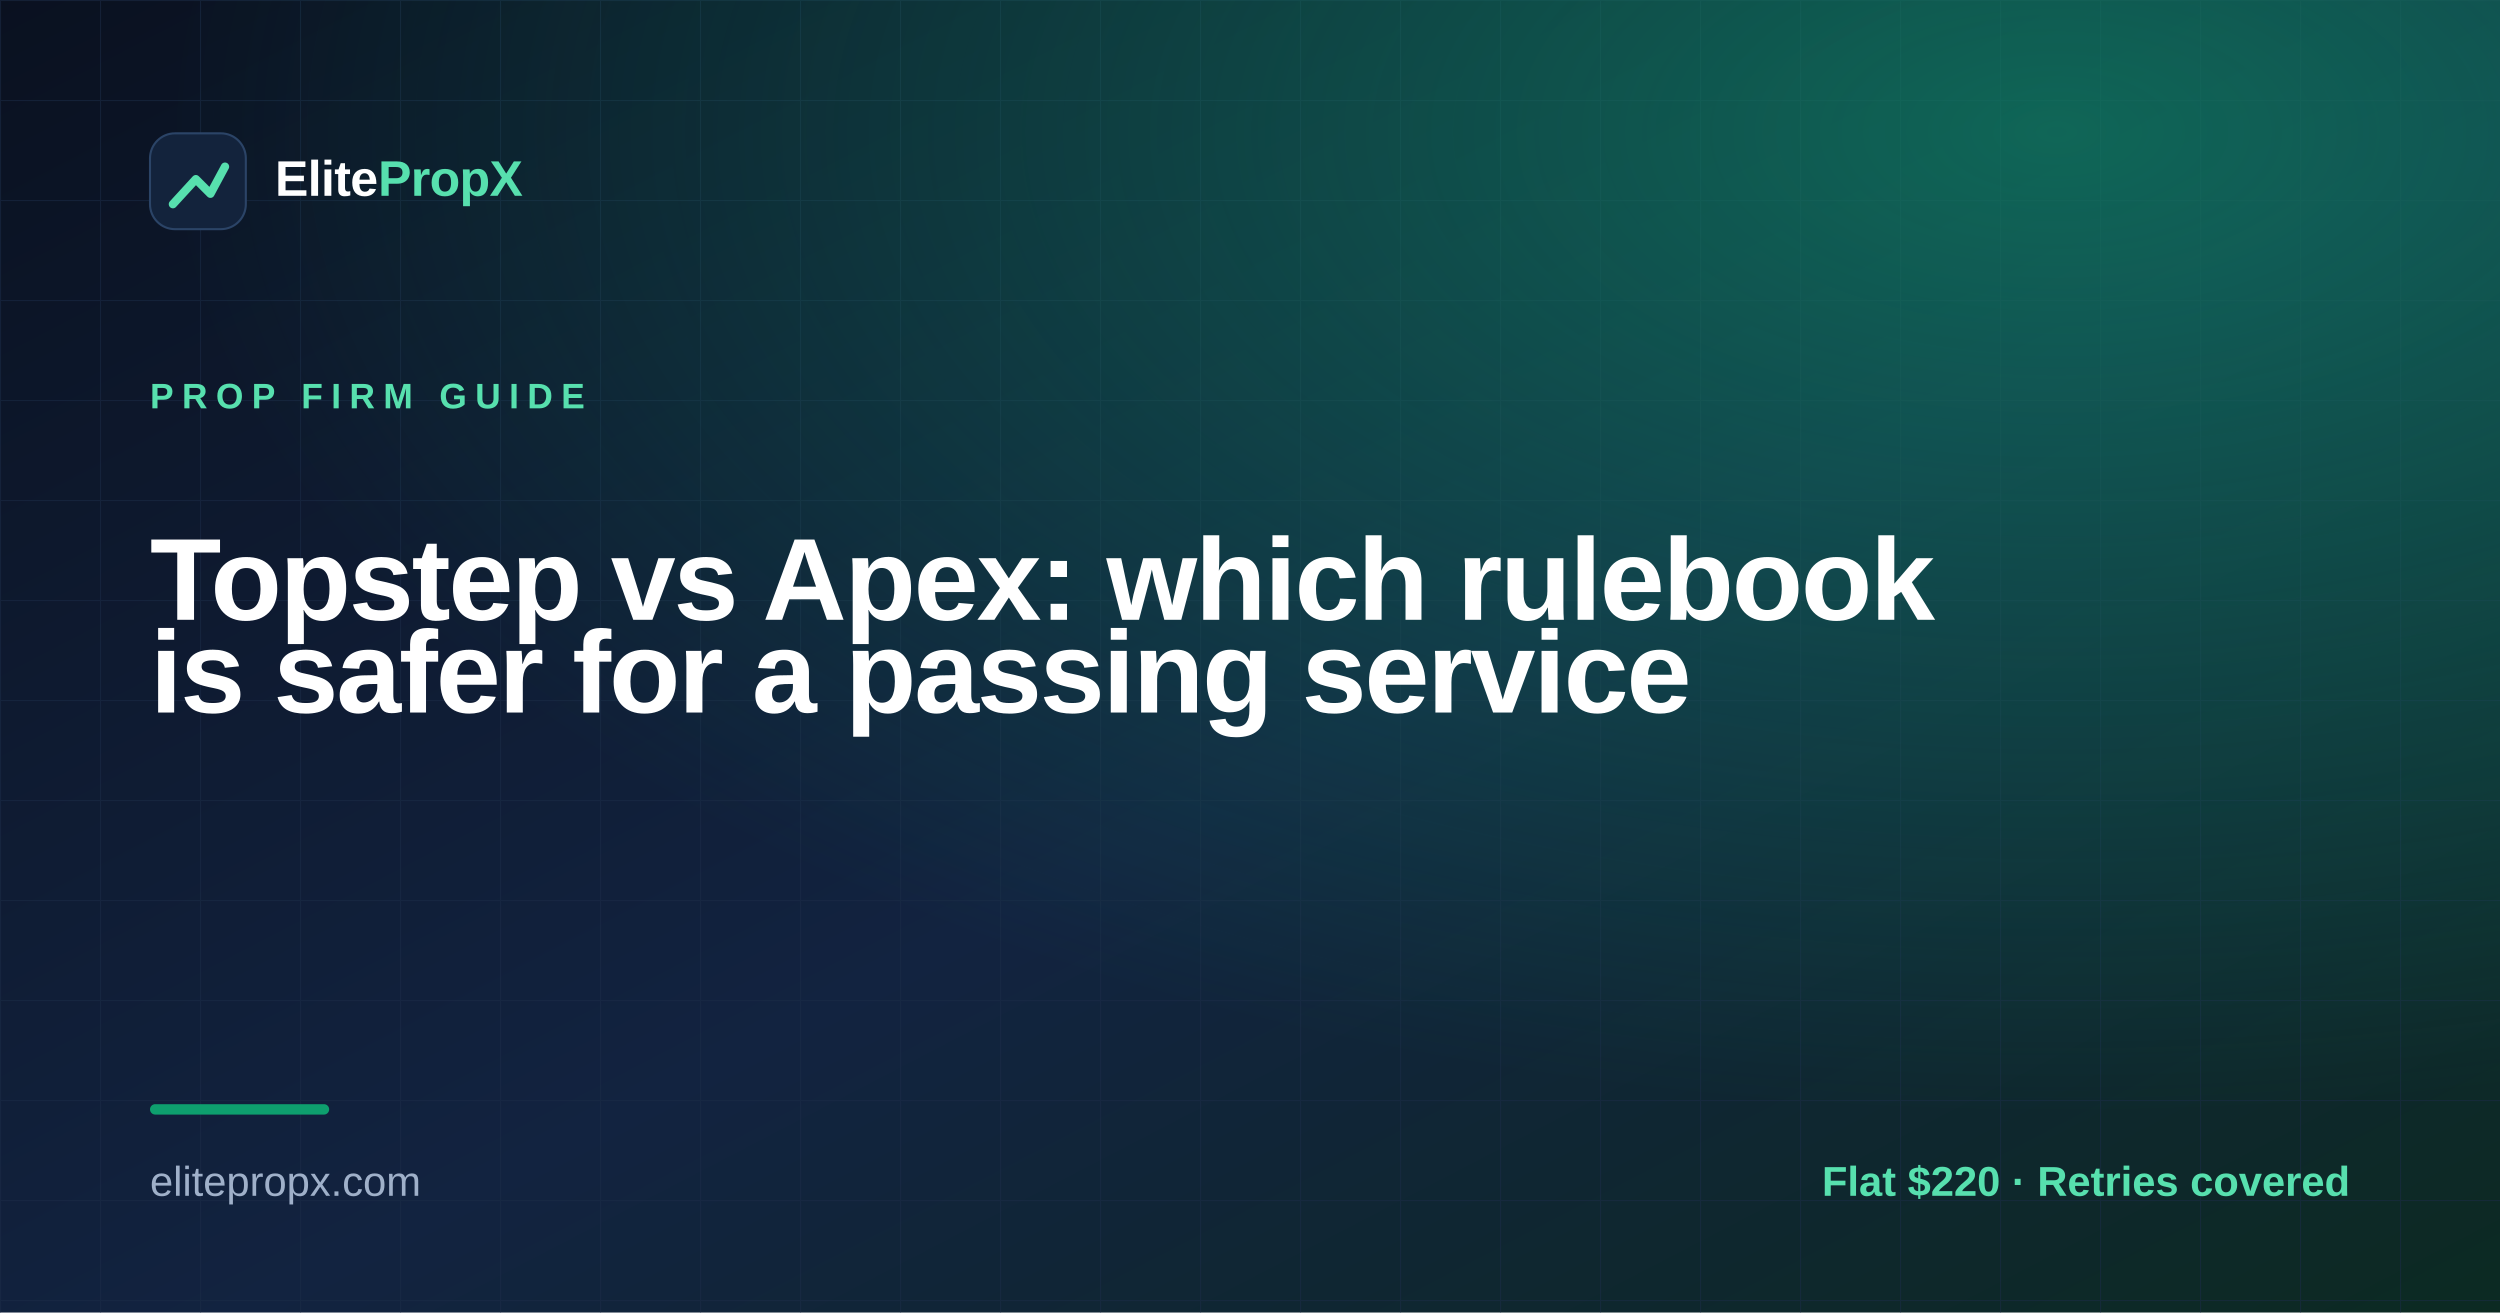
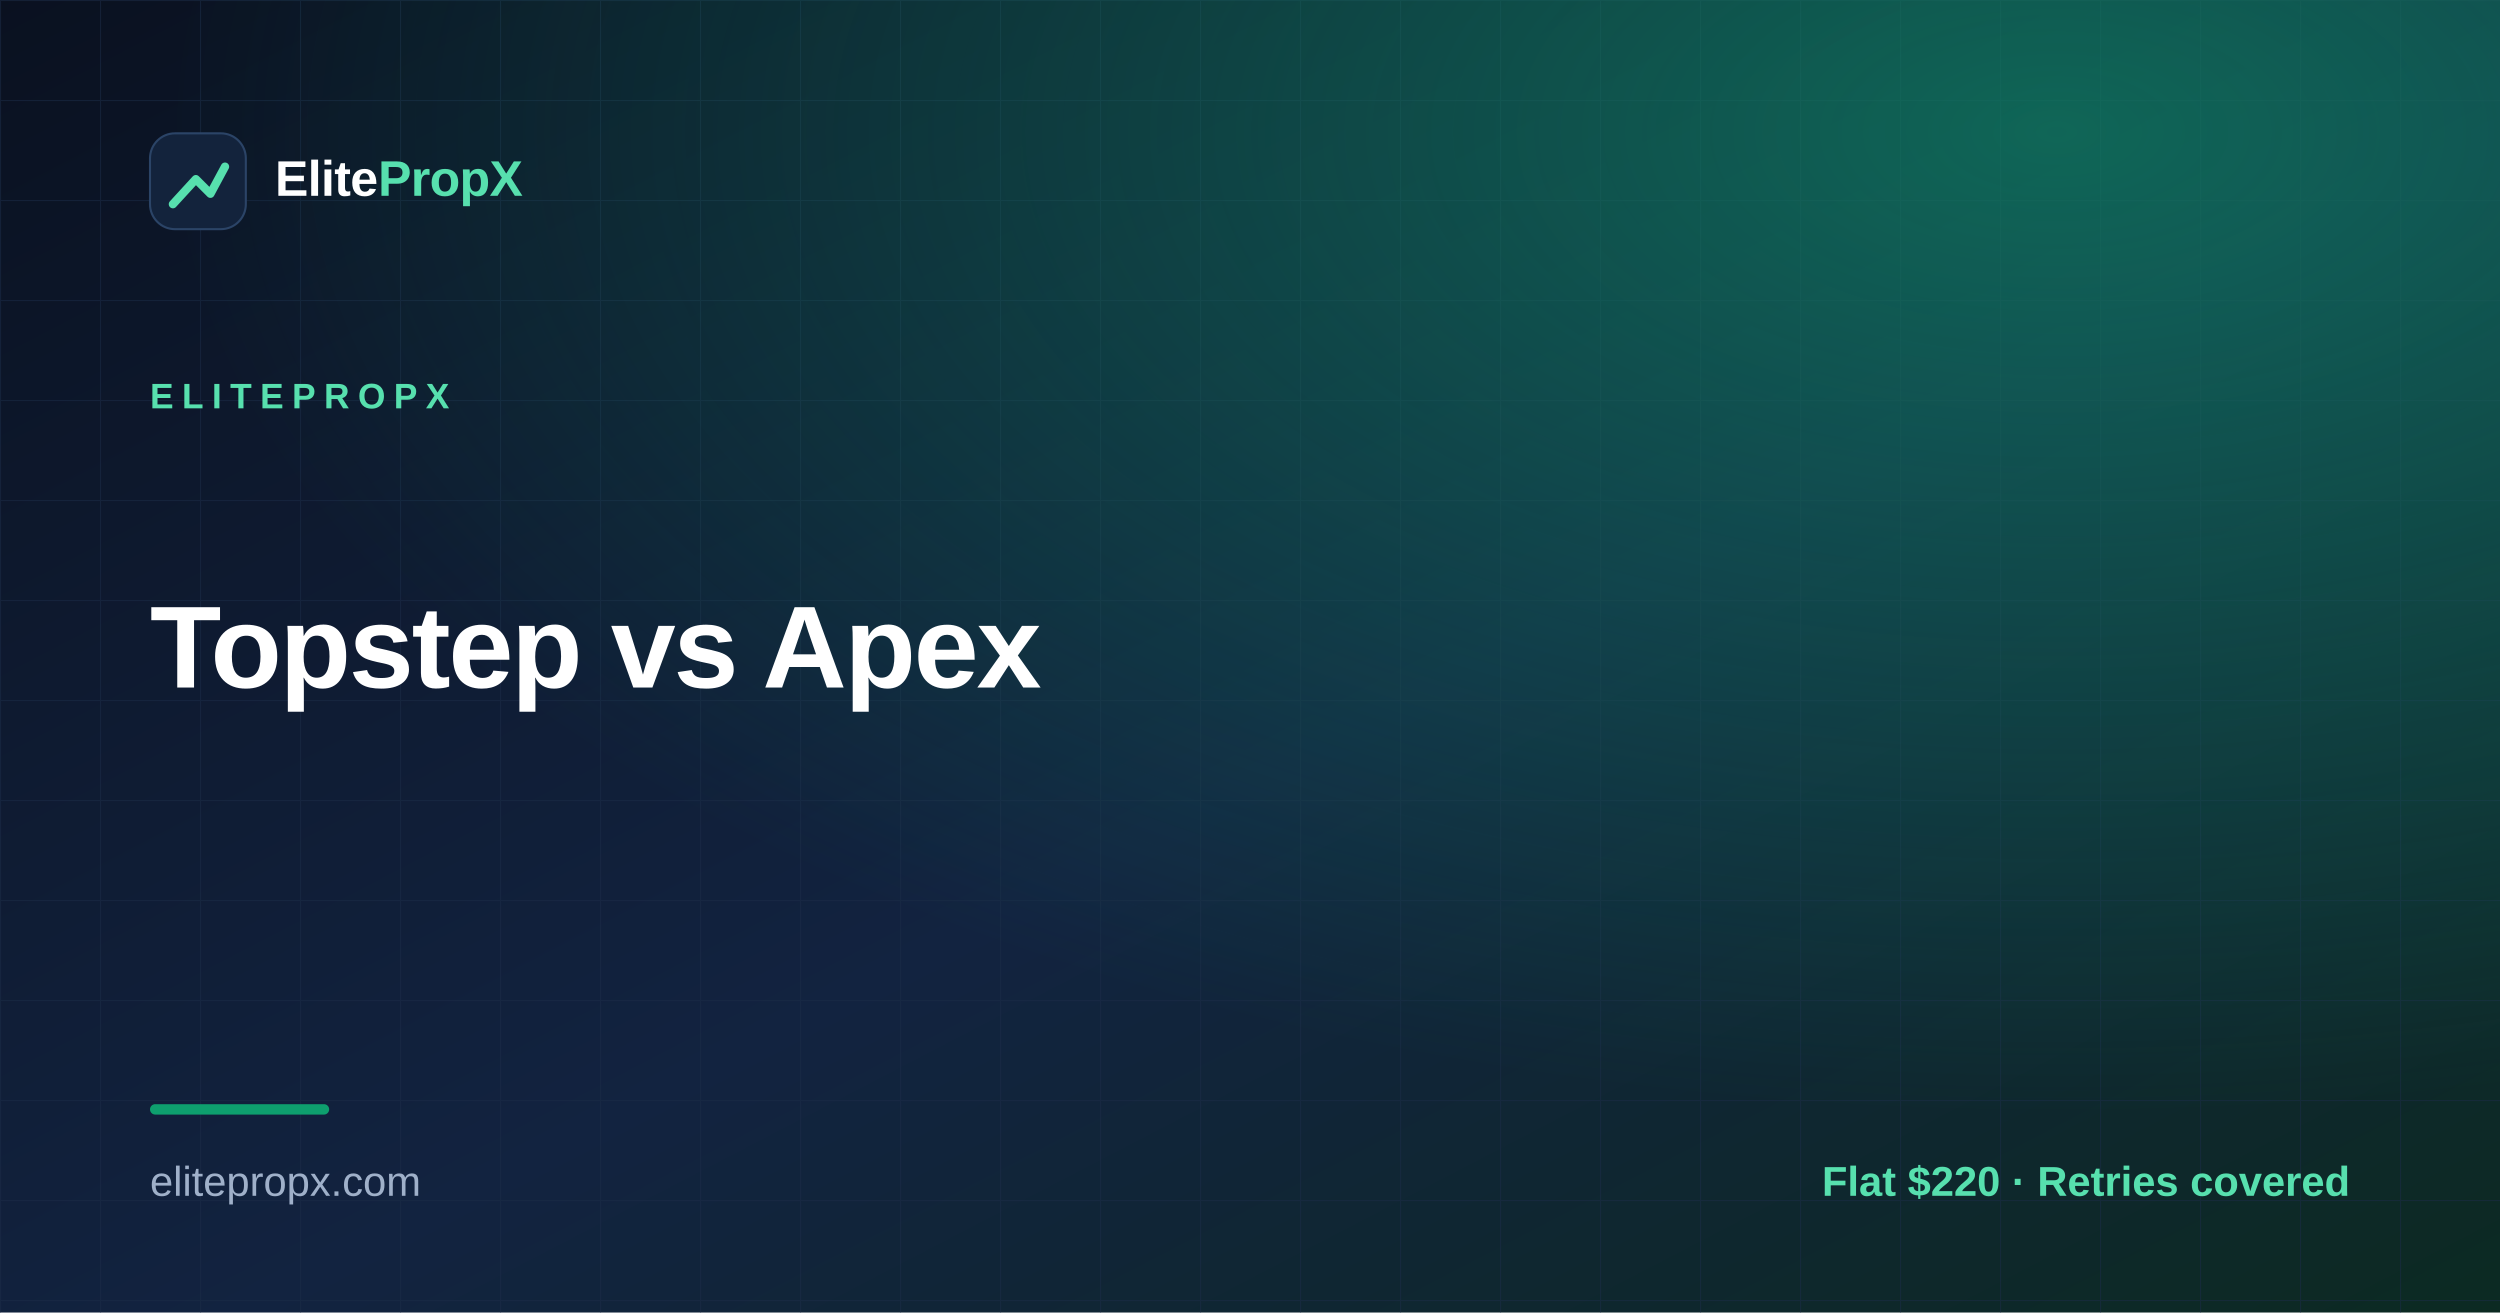
- <svg xmlns="http://www.w3.org/2000/svg" width="1200" height="630" viewBox="0 0 1200 630" role="img" aria-label="Topstep vs Apex: which rulebook is safer for a passing service" font-family="Arial, Helvetica, 'Segoe UI', sans-serif">
+ <svg xmlns="http://www.w3.org/2000/svg" width="1200" height="630" viewBox="0 0 1200 630" role="img" aria-label="Topstep vs Apex" font-family="Arial, Helvetica, 'Segoe UI', sans-serif">
  <defs>
    <linearGradient id="bg" x1="0" y1="0" x2="1" y2="1">
      <stop offset="0" stop-color="#0a1120" />
      <stop offset="0.55" stop-color="#122340" />
      <stop offset="1" stop-color="#0c2a22" />
    </linearGradient>
    <radialGradient id="glow" cx="0.82" cy="0.1" r="0.75">
      <stop offset="0" stop-color="#0e9f6e" stop-opacity="0.55" />
      <stop offset="1" stop-color="#0e9f6e" stop-opacity="0" />
    </radialGradient>
    <pattern id="ogg" width="48" height="48" patternUnits="userSpaceOnUse">
      <path d="M 48 0 L 0 0 0 48" fill="none" stroke="#1b2c47" stroke-width="1" />
    </pattern>
  </defs>
  <rect width="1200" height="630" fill="url(#bg)" />
  <rect width="1200" height="630" fill="url(#ogg)" opacity="0.55" />
  <rect width="1200" height="630" fill="url(#glow)" />
  <g transform="translate(72,64)">
    <rect width="46" height="46" rx="12" fill="#13233c" stroke="#2b4467" />
    <path d="M11 34 L22 22 L29 29 L36 16" fill="none" stroke="#57e0ae" stroke-width="4" stroke-linecap="round" stroke-linejoin="round" />
  </g>
  <text x="132" y="94" font-family="Arial, Helvetica, 'Segoe UI', sans-serif" font-size="24" font-weight="800" fill="#ffffff" letter-spacing="-0.3">Elite<tspan fill="#57e0ae">PropX</tspan>
  </text>
-   <text x="72" y="196" font-family="Arial, Helvetica, 'Segoe UI', sans-serif" font-size="17" font-weight="800" fill="#57e0ae" letter-spacing="4">PROP FIRM GUIDE</text>
-   <text x="72" y="297.52" font-family="Arial, Helvetica, 'Segoe UI', sans-serif" font-size="56" font-weight="800" fill="#ffffff" letter-spacing="-1">Topstep vs Apex: which rulebook</text>
-   <text x="72" y="342" font-family="Arial, Helvetica, 'Segoe UI', sans-serif" font-size="56" font-weight="800" fill="#ffffff" letter-spacing="-1">is safer for a passing service</text>
+   <text x="72" y="196" font-family="Arial, Helvetica, 'Segoe UI', sans-serif" font-size="17" font-weight="800" fill="#57e0ae" letter-spacing="4">ELITEPROPX</text>
+   <text x="72" y="330" font-family="Arial, Helvetica, 'Segoe UI', sans-serif" font-size="56" font-weight="800" fill="#ffffff" letter-spacing="-1">Topstep vs Apex</text>
  <rect x="72" y="530" width="86" height="5" rx="2.5" fill="#0e9f6e" />
  <text x="72" y="574" font-family="Arial, Helvetica, 'Segoe UI', sans-serif" font-size="20" fill="#9fb0c9">elitepropx.com</text>
  <text x="1128" y="574" font-family="Arial, Helvetica, 'Segoe UI', sans-serif" font-size="20" font-weight="700" fill="#57e0ae" text-anchor="end">Flat $220 · Retries covered</text>
</svg>
